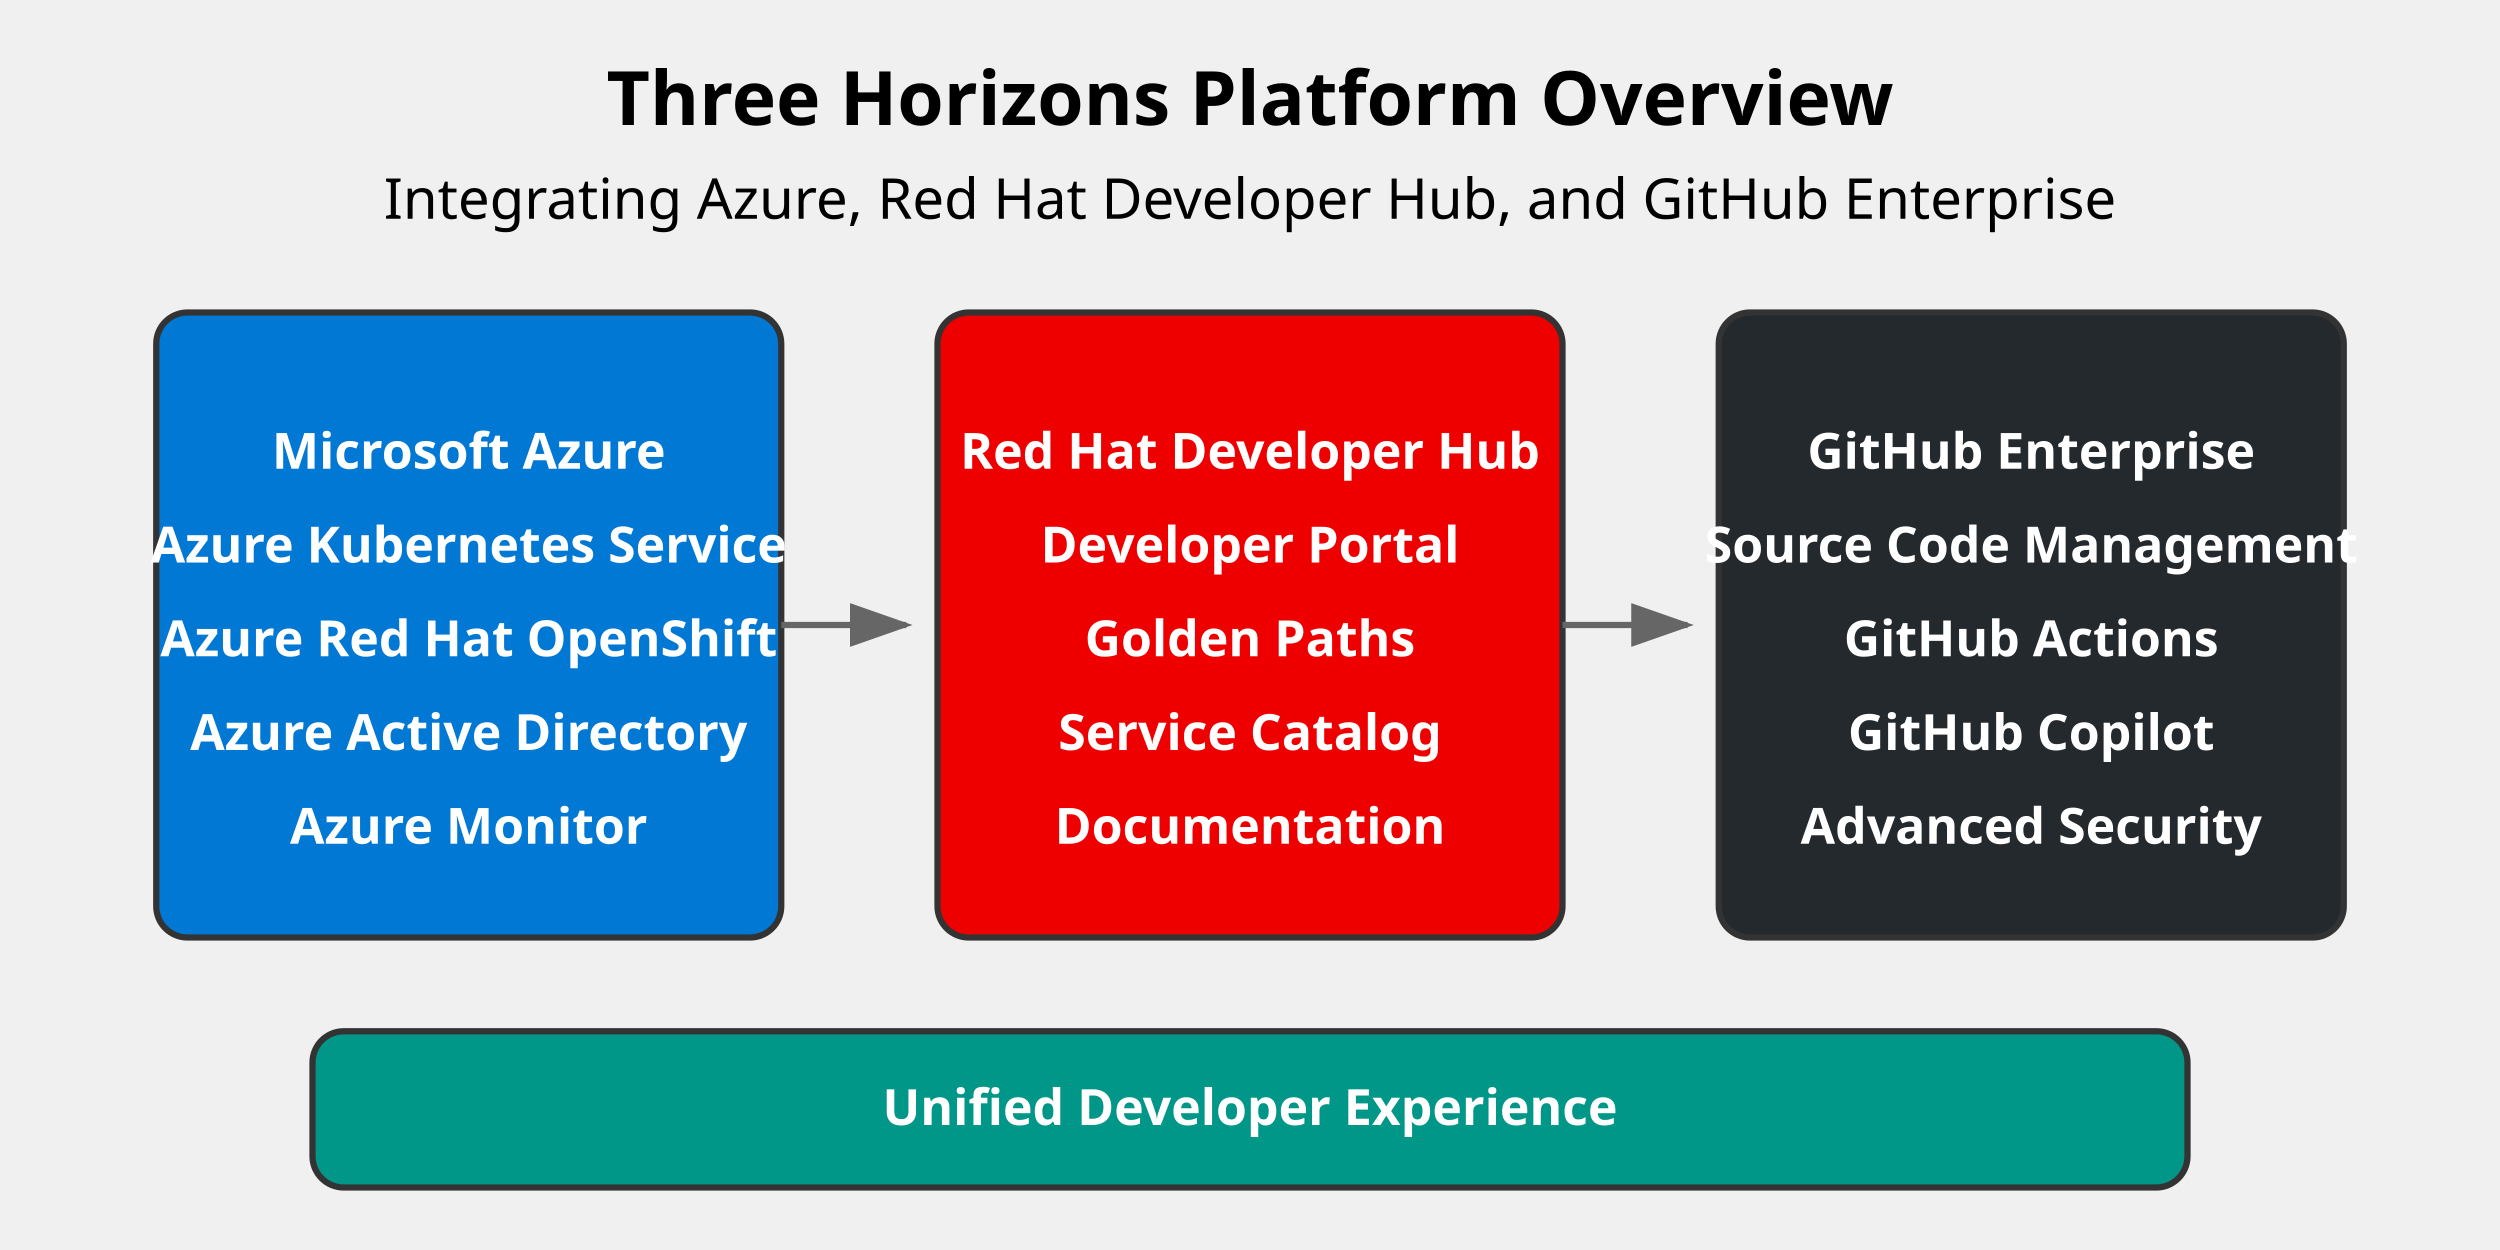
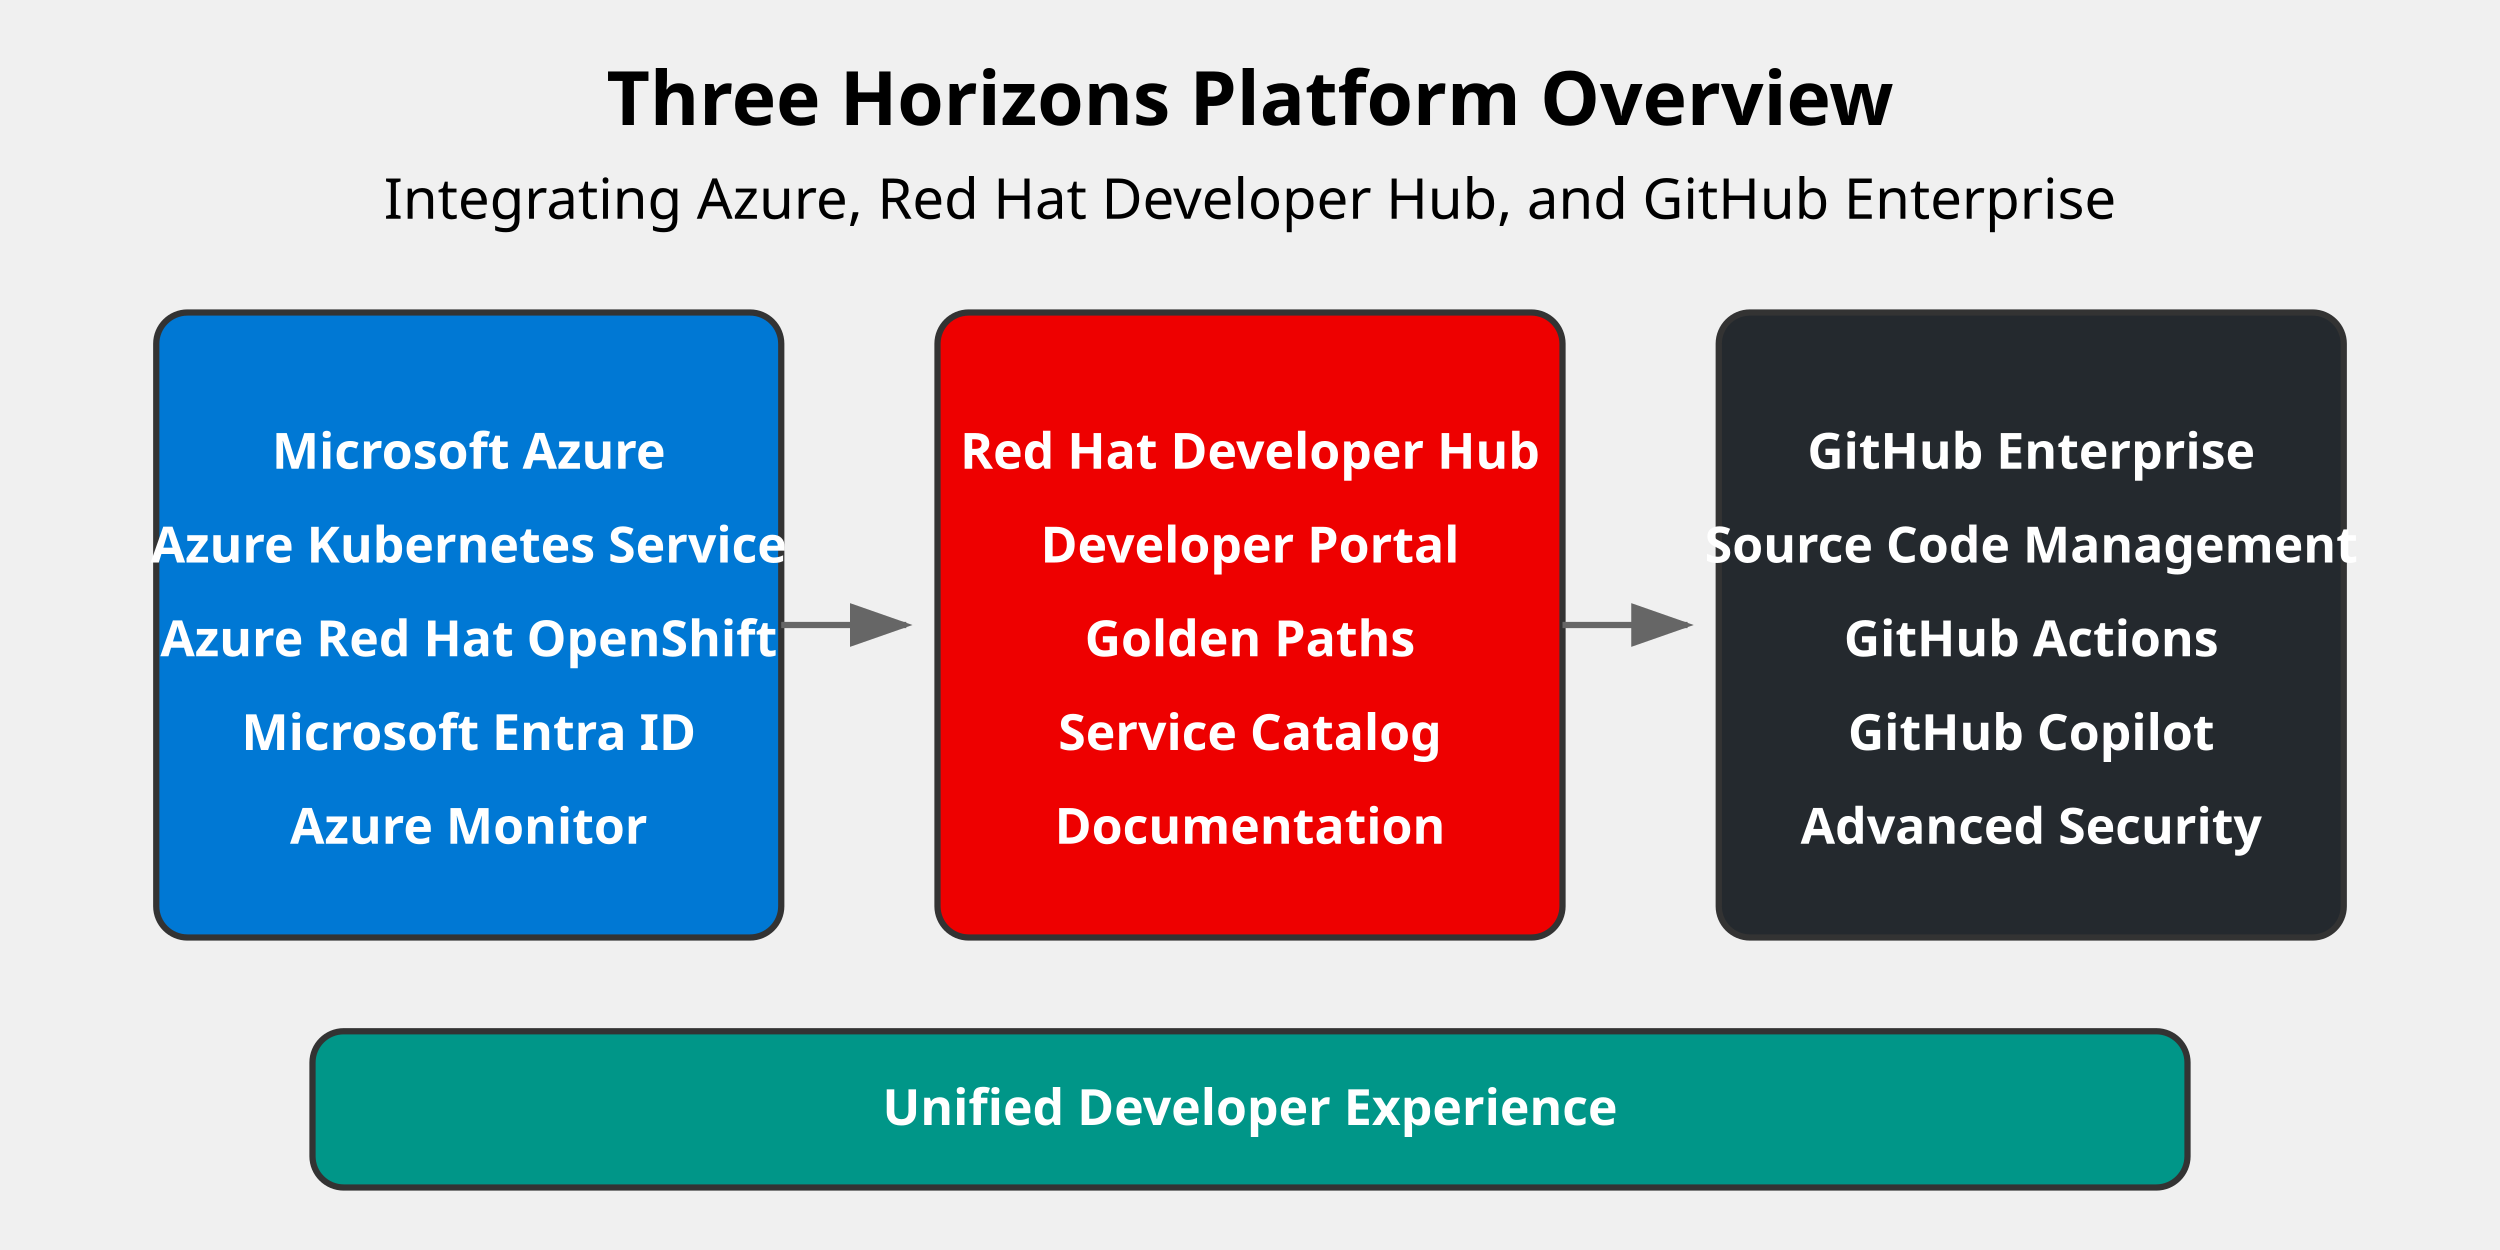
<svg xmlns="http://www.w3.org/2000/svg" width="800" height="400">
  <style>
    .title { font: bold 24px sans-serif; }
    .subtitle { font: 18px sans-serif; }
    .box { stroke: #333; stroke-width: 2; rx: 10; ry: 10; }
    .azure { fill: #0078D4; }
    .rh { fill: #EE0000; }
    .github { fill: #24292E; }
    .box-text { fill: white; font: bold 16px sans-serif; text-anchor: middle; }
    .arrow { stroke: #666; stroke-width: 2; marker-end: url(#arrowhead); }
  </style>
  <defs>
    <marker id="arrowhead" markerWidth="10" markerHeight="7" refX="9" refY="3.5" orient="auto">
      <polygon points="0 0, 10 3.5, 0 7" fill="#666" />
    </marker>
  </defs>
  <text x="400" y="40" class="title" text-anchor="middle">Three Horizons Platform Overview</text>
  <text x="400" y="70" class="subtitle" text-anchor="middle">Integrating Azure, Red Hat Developer Hub, and GitHub Enterprise</text>
  <rect x="50" y="100" width="200" height="200" class="box azure" />
  <text x="150" y="150" class="box-text">Microsoft Azure</text>
  <text x="150" y="180" class="box-text" font-size="14">Azure Kubernetes Service</text>
  <text x="150" y="210" class="box-text" font-size="14">Azure Red Hat OpenShift</text>
-   <text x="150" y="240" class="box-text" font-size="14">Azure Active Directory</text>
+   <text x="150" y="240" class="box-text" font-size="14">Microsoft Entra ID</text>
  <text x="150" y="270" class="box-text" font-size="14">Azure Monitor</text>
  <rect x="300" y="100" width="200" height="200" class="box rh" />
  <text x="400" y="150" class="box-text">Red Hat Developer Hub</text>
  <text x="400" y="180" class="box-text" font-size="14">Developer Portal</text>
  <text x="400" y="210" class="box-text" font-size="14">Golden Paths</text>
  <text x="400" y="240" class="box-text" font-size="14">Service Catalog</text>
  <text x="400" y="270" class="box-text" font-size="14">Documentation</text>
  <rect x="550" y="100" width="200" height="200" class="box github" />
  <text x="650" y="150" class="box-text">GitHub Enterprise</text>
  <text x="650" y="180" class="box-text" font-size="14">Source Code Management</text>
  <text x="650" y="210" class="box-text" font-size="14">GitHub Actions</text>
  <text x="650" y="240" class="box-text" font-size="14">GitHub Copilot</text>
  <text x="650" y="270" class="box-text" font-size="14">Advanced Security</text>
  <line x1="250" y1="200" x2="290" y2="200" class="arrow" />
  <line x1="500" y1="200" x2="540" y2="200" class="arrow" />
  <rect x="100" y="330" width="600" height="50" class="box" fill="#009688" />
  <text x="400" y="360" class="box-text">Unified Developer Experience</text>
</svg>
